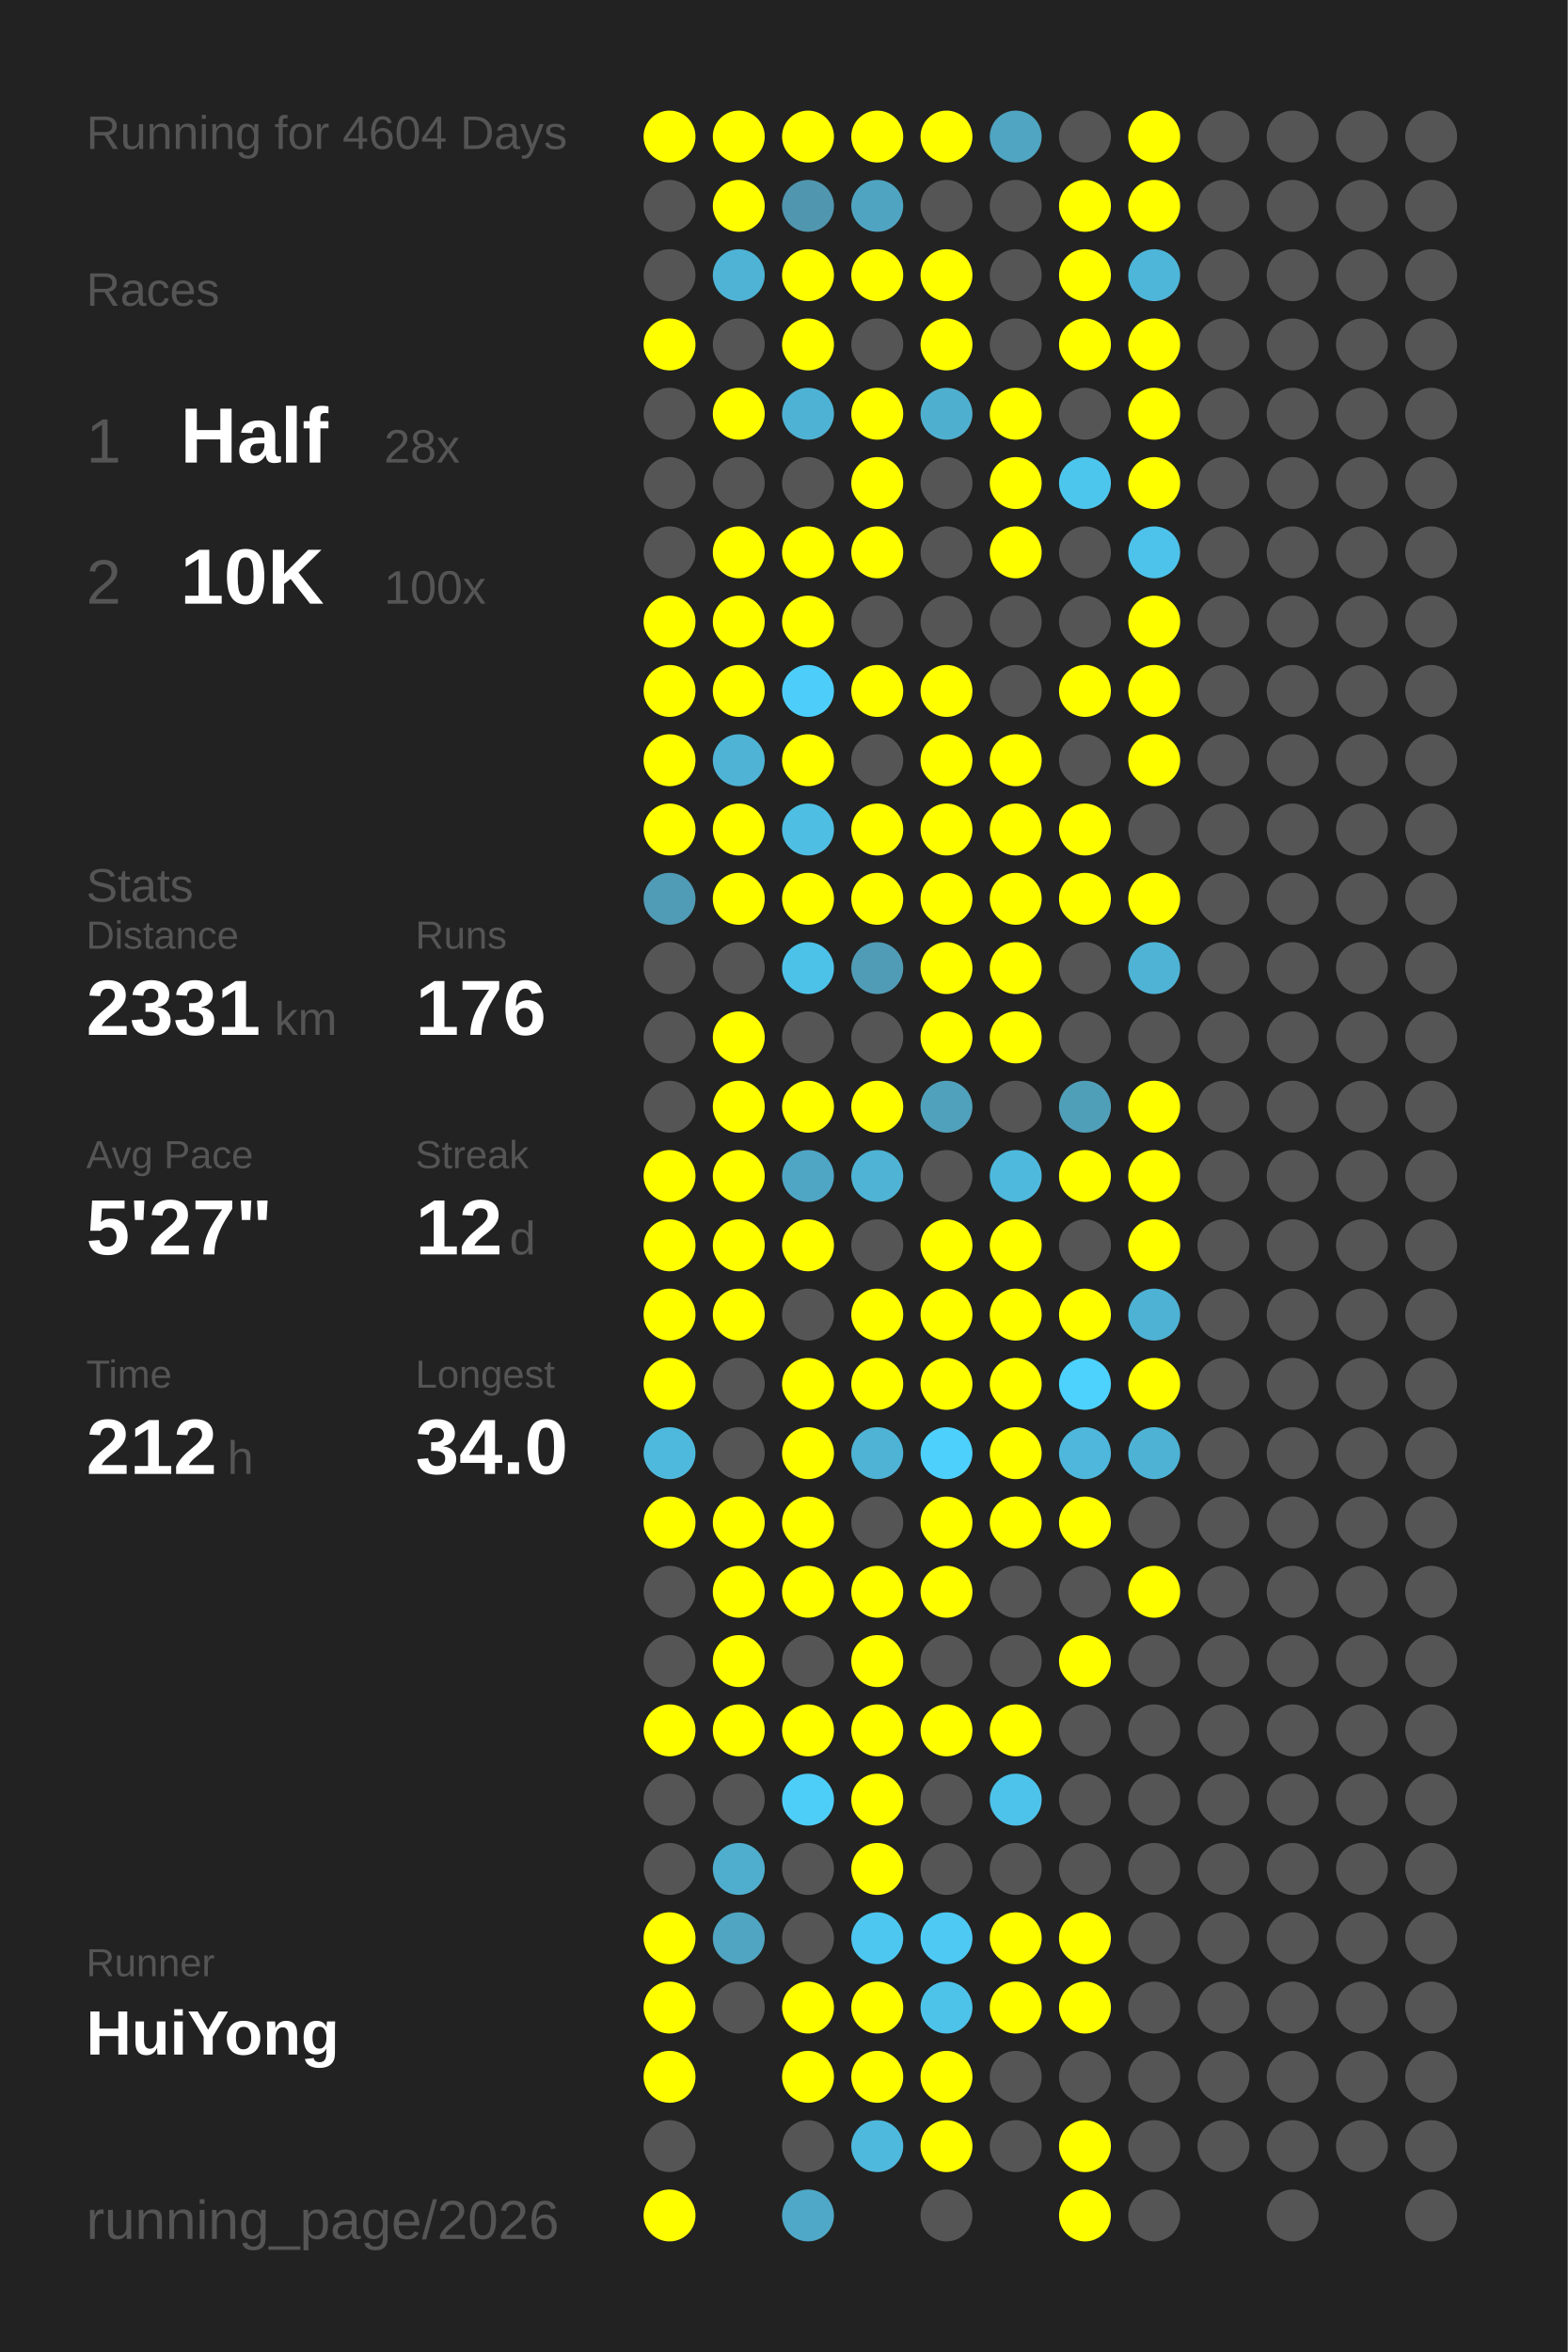
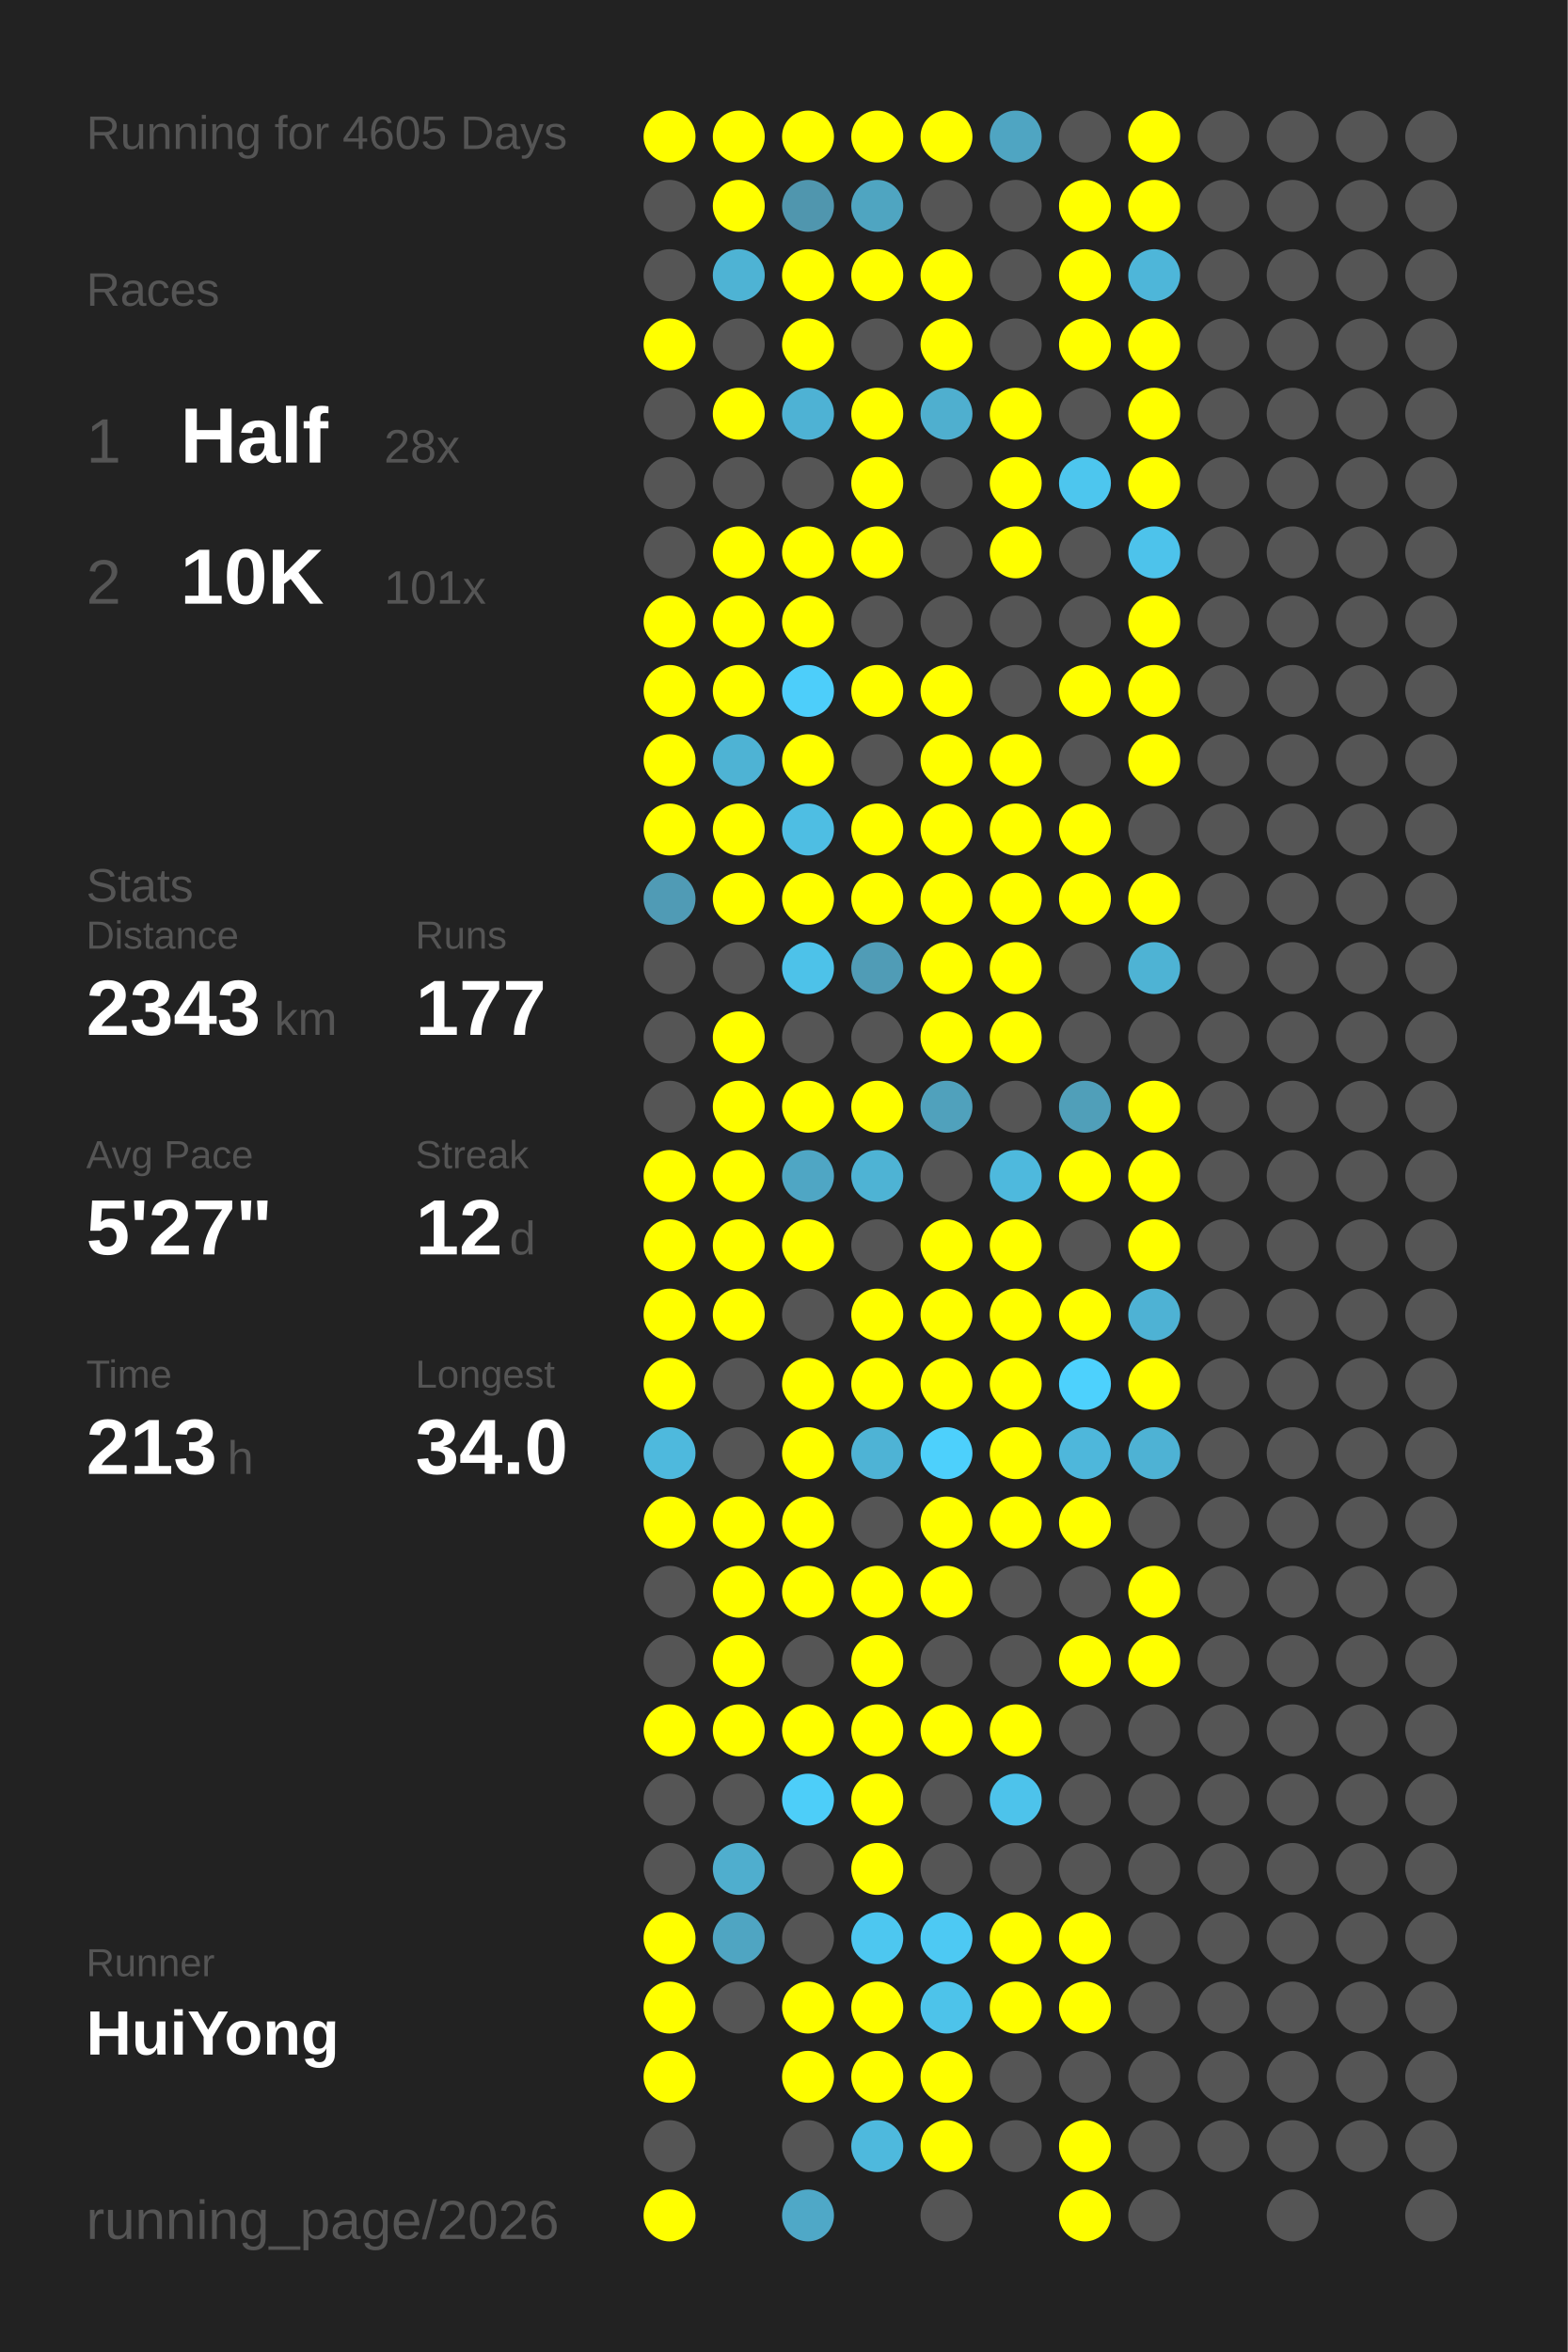
<svg xmlns="http://www.w3.org/2000/svg" baseProfile="full" height="300mm" version="1.1" viewBox="0,0,200,300" width="200mm">
  <defs />
  <rect fill="#222222" height="300" width="200" x="0" y="0" />
-   <text fill="#555555" style="font-size:6px; font-family:Arial;" x="11" y="19">Running for 4604 Days</text>
+   <text fill="#555555" style="font-size:6px; font-family:Arial;" x="11" y="19">Running for 4605 Days</text>
  <text fill="#555555" style="font-size:6px; font-family:Arial;" x="11" y="39">Races</text>
  <text fill="#555555" style="font-size:8px; font-family:Arial;" x="11" y="59">1</text>
  <text fill="#FFFFFF" style="font-size:10px; font-family:Arial; font-weight:bold;" x="23" y="59">Half</text>
  <text fill="#555555" style="font-size:6px; font-family:Arial;" x="49" y="59">28x</text>
  <text fill="#555555" style="font-size:8px; font-family:Arial;" x="11" y="77">2</text>
  <text fill="#FFFFFF" style="font-size:10px; font-family:Arial; font-weight:bold;" x="23" y="77">10K</text>
-   <text fill="#555555" style="font-size:6px; font-family:Arial;" x="49" y="77">100x</text>
+   <text fill="#555555" style="font-size:6px; font-family:Arial;" x="49" y="77">101x</text>
  <text fill="#555555" style="font-size:6px; font-family:Arial;" x="11" y="115">Stats</text>
  <text fill="#555555" style="font-size:5px; font-family:Arial;" x="11" y="121">Distance</text>
-   <text fill="#FFFFFF" style="font-size:10px; font-family:Arial; font-weight:bold;" x="11" y="132">2331</text>
+   <text fill="#FFFFFF" style="font-size:10px; font-family:Arial; font-weight:bold;" x="11" y="132">2343</text>
  <text fill="#555555" style="font-size:6px; font-family:Arial;" x="35" y="132">km</text>
  <text fill="#555555" style="font-size:5px; font-family:Arial;" x="53" y="121">Runs</text>
-   <text fill="#FFFFFF" style="font-size:10px; font-family:Arial; font-weight:bold;" x="53" y="132">176</text>
+   <text fill="#FFFFFF" style="font-size:10px; font-family:Arial; font-weight:bold;" x="53" y="132">177</text>
  <text fill="#555555" style="font-size:5px; font-family:Arial;" x="11" y="149">Avg Pace</text>
  <text fill="#FFFFFF" style="font-size:10px; font-family:Arial; font-weight:bold;" x="11" y="160">5'27"</text>
  <text fill="#555555" style="font-size:5px; font-family:Arial;" x="53" y="149">Streak</text>
  <text fill="#FFFFFF" style="font-size:10px; font-family:Arial; font-weight:bold;" x="53" y="160">12</text>
  <text fill="#555555" style="font-size:6px; font-family:Arial;" x="65" y="160">d</text>
  <text fill="#555555" style="font-size:5px; font-family:Arial;" x="11" y="177">Time</text>
-   <text fill="#FFFFFF" style="font-size:10px; font-family:Arial; font-weight:bold;" x="11" y="188">212</text>
+   <text fill="#FFFFFF" style="font-size:10px; font-family:Arial; font-weight:bold;" x="11" y="188">213</text>
  <text fill="#555555" style="font-size:6px; font-family:Arial;" x="29" y="188">h</text>
  <text fill="#555555" style="font-size:5px; font-family:Arial;" x="53" y="177">Longest</text>
  <text fill="#FFFFFF" style="font-size:10px; font-family:Arial; font-weight:bold;" x="53" y="188">34.0</text>
  <text fill="#555555" style="font-size:5px; font-family:Arial;" x="11" y="252.065">Runner</text>
  <text fill="#FFFFFF" style="font-size:8px; font-family:Arial; font-weight:bold;" x="11" y="262.065">HuiYong</text>
  <text fill="#555555" style="font-size:7px; font-family:Arial;" x="11" y="285.581">running_page/2026</text>
  <circle cx="85.417" cy="17.419" fill="#FFFF00" r="3.312" />
  <circle cx="85.417" cy="26.258" fill="#555555" r="3.312" />
  <circle cx="85.417" cy="35.097" fill="#555555" r="3.312" />
  <circle cx="85.417" cy="43.935" fill="#FFFF00" r="3.312" />
  <circle cx="85.417" cy="52.774" fill="#555555" r="3.312" />
  <circle cx="85.417" cy="61.613" fill="#555555" r="3.312" />
  <circle cx="85.417" cy="70.452" fill="#555555" r="3.312" />
  <circle cx="85.417" cy="79.29" fill="#FFFF00" r="3.312" />
  <circle cx="85.417" cy="88.129" fill="#FFFF00" r="3.312" />
  <circle cx="85.417" cy="96.968" fill="#FFFF00" r="3.312" />
  <circle cx="85.417" cy="105.806" fill="#FFFF00" r="3.312" />
  <circle cx="85.417" cy="114.645" fill="#509bb5" r="3.312" />
  <circle cx="85.417" cy="123.484" fill="#555555" r="3.312" />
  <circle cx="85.417" cy="132.323" fill="#555555" r="3.312" />
  <circle cx="85.417" cy="141.161" fill="#555555" r="3.312" />
  <circle cx="85.417" cy="150" fill="#FFFF00" r="3.312" />
  <circle cx="85.417" cy="158.839" fill="#FFFF00" r="3.312" />
  <circle cx="85.417" cy="167.677" fill="#FFFF00" r="3.312" />
  <circle cx="85.417" cy="176.516" fill="#FFFF00" r="3.312" />
  <circle cx="85.417" cy="185.355" fill="#4eb9dd" r="3.312" />
  <circle cx="85.417" cy="194.194" fill="#FFFF00" r="3.312" />
  <circle cx="85.417" cy="203.032" fill="#555555" r="3.312" />
  <circle cx="85.417" cy="211.871" fill="#555555" r="3.312" />
  <circle cx="85.417" cy="220.71" fill="#FFFF00" r="3.312" />
  <circle cx="85.417" cy="229.548" fill="#555555" r="3.312" />
  <circle cx="85.417" cy="238.387" fill="#555555" r="3.312" />
  <circle cx="85.417" cy="247.226" fill="#FFFF00" r="3.312" />
  <circle cx="85.417" cy="256.065" fill="#FFFF00" r="3.312" />
  <circle cx="85.417" cy="264.903" fill="#FFFF00" r="3.312" />
  <circle cx="85.417" cy="273.742" fill="#555555" r="3.312" />
  <circle cx="85.417" cy="282.581" fill="#FFFF00" r="3.312" />
  <circle cx="94.25" cy="17.419" fill="#FFFF00" r="3.312" />
  <circle cx="94.25" cy="26.258" fill="#FFFF00" r="3.312" />
  <circle cx="94.25" cy="35.097" fill="#4eb3d4" r="3.312" />
  <circle cx="94.25" cy="43.935" fill="#555555" r="3.312" />
  <circle cx="94.25" cy="52.774" fill="#FFFF00" r="3.312" />
  <circle cx="94.25" cy="61.613" fill="#555555" r="3.312" />
  <circle cx="94.25" cy="70.452" fill="#FFFF00" r="3.312" />
  <circle cx="94.25" cy="79.29" fill="#FFFF00" r="3.312" />
  <circle cx="94.25" cy="88.129" fill="#FFFF00" r="3.312" />
  <circle cx="94.25" cy="96.968" fill="#4eb3d4" r="3.312" />
  <circle cx="94.25" cy="105.806" fill="#FFFF00" r="3.312" />
  <circle cx="94.25" cy="114.645" fill="#FFFF00" r="3.312" />
  <circle cx="94.25" cy="123.484" fill="#555555" r="3.312" />
  <circle cx="94.25" cy="132.323" fill="#FFFF00" r="3.312" />
  <circle cx="94.25" cy="141.161" fill="#FFFF00" r="3.312" />
  <circle cx="94.25" cy="150" fill="#FFFF00" r="3.312" />
  <circle cx="94.25" cy="158.839" fill="#FFFF00" r="3.312" />
  <circle cx="94.25" cy="167.677" fill="#FFFF00" r="3.312" />
  <circle cx="94.25" cy="176.516" fill="#555555" r="3.312" />
  <circle cx="94.25" cy="185.355" fill="#555555" r="3.312" />
  <circle cx="94.25" cy="194.194" fill="#FFFF00" r="3.312" />
  <circle cx="94.25" cy="203.032" fill="#FFFF00" r="3.312" />
  <circle cx="94.25" cy="211.871" fill="#FFFF00" r="3.312" />
  <circle cx="94.25" cy="220.71" fill="#FFFF00" r="3.312" />
  <circle cx="94.25" cy="229.548" fill="#555555" r="3.312" />
  <circle cx="94.25" cy="238.387" fill="#4faece" r="3.312" />
  <circle cx="94.25" cy="247.226" fill="#4fa5c2" r="3.312" />
  <circle cx="94.25" cy="256.065" fill="#555555" r="3.312" />
  <circle cx="103.083" cy="17.419" fill="#FFFF00" r="3.312" />
  <circle cx="103.083" cy="26.258" fill="#5096ae" r="3.312" />
  <circle cx="103.083" cy="35.097" fill="#FFFF00" r="3.312" />
  <circle cx="103.083" cy="43.935" fill="#FFFF00" r="3.312" />
  <circle cx="103.083" cy="52.774" fill="#4eb2d4" r="3.312" />
  <circle cx="103.083" cy="61.613" fill="#555555" r="3.312" />
  <circle cx="103.083" cy="70.452" fill="#FFFF00" r="3.312" />
  <circle cx="103.083" cy="79.29" fill="#FFFF00" r="3.312" />
  <circle cx="103.083" cy="88.129" fill="#4dcefa" r="3.312" />
  <circle cx="103.083" cy="96.968" fill="#FFFF00" r="3.312" />
  <circle cx="103.083" cy="105.806" fill="#4ebee3" r="3.312" />
  <circle cx="103.083" cy="114.645" fill="#FFFF00" r="3.312" />
  <circle cx="103.083" cy="123.484" fill="#4dc2e9" r="3.312" />
  <circle cx="103.083" cy="132.323" fill="#555555" r="3.312" />
  <circle cx="103.083" cy="141.161" fill="#FFFF00" r="3.312" />
  <circle cx="103.083" cy="150" fill="#4fa6c4" r="3.312" />
  <circle cx="103.083" cy="158.839" fill="#FFFF00" r="3.312" />
  <circle cx="103.083" cy="167.677" fill="#555555" r="3.312" />
  <circle cx="103.083" cy="176.516" fill="#FFFF00" r="3.312" />
  <circle cx="103.083" cy="185.355" fill="#FFFF00" r="3.312" />
  <circle cx="103.083" cy="194.194" fill="#FFFF00" r="3.312" />
  <circle cx="103.083" cy="203.032" fill="#FFFF00" r="3.312" />
  <circle cx="103.083" cy="211.871" fill="#555555" r="3.312" />
  <circle cx="103.083" cy="220.71" fill="#FFFF00" r="3.312" />
  <circle cx="103.083" cy="229.548" fill="#4dcef9" r="3.312" />
  <circle cx="103.083" cy="238.387" fill="#555555" r="3.312" />
  <circle cx="103.083" cy="247.226" fill="#555555" r="3.312" />
  <circle cx="103.083" cy="256.065" fill="#FFFF00" r="3.312" />
  <circle cx="103.083" cy="264.903" fill="#FFFF00" r="3.312" />
  <circle cx="103.083" cy="273.742" fill="#555555" r="3.312" />
  <circle cx="103.083" cy="282.581" fill="#4fa8c7" r="3.312" />
  <circle cx="111.917" cy="17.419" fill="#FFFF00" r="3.312" />
  <circle cx="111.917" cy="26.258" fill="#4fa5c1" r="3.312" />
  <circle cx="111.917" cy="35.097" fill="#FFFF00" r="3.312" />
  <circle cx="111.917" cy="43.935" fill="#555555" r="3.312" />
  <circle cx="111.917" cy="52.774" fill="#FFFF00" r="3.312" />
  <circle cx="111.917" cy="61.613" fill="#FFFF00" r="3.312" />
  <circle cx="111.917" cy="70.452" fill="#FFFF00" r="3.312" />
  <circle cx="111.917" cy="79.29" fill="#555555" r="3.312" />
  <circle cx="111.917" cy="88.129" fill="#FFFF00" r="3.312" />
  <circle cx="111.917" cy="96.968" fill="#555555" r="3.312" />
  <circle cx="111.917" cy="105.806" fill="#FFFF00" r="3.312" />
  <circle cx="111.917" cy="114.645" fill="#FFFF00" r="3.312" />
  <circle cx="111.917" cy="123.484" fill="#509cb6" r="3.312" />
  <circle cx="111.917" cy="132.323" fill="#555555" r="3.312" />
  <circle cx="111.917" cy="141.161" fill="#FFFF00" r="3.312" />
  <circle cx="111.917" cy="150" fill="#4eb3d4" r="3.312" />
  <circle cx="111.917" cy="158.839" fill="#555555" r="3.312" />
  <circle cx="111.917" cy="167.677" fill="#FFFF00" r="3.312" />
  <circle cx="111.917" cy="176.516" fill="#FFFF00" r="3.312" />
  <circle cx="111.917" cy="185.355" fill="#4eb3d5" r="3.312" />
  <circle cx="111.917" cy="194.194" fill="#555555" r="3.312" />
  <circle cx="111.917" cy="203.032" fill="#FFFF00" r="3.312" />
  <circle cx="111.917" cy="211.871" fill="#FFFF00" r="3.312" />
  <circle cx="111.917" cy="220.71" fill="#FFFF00" r="3.312" />
  <circle cx="111.917" cy="229.548" fill="#FFFF00" r="3.312" />
  <circle cx="111.917" cy="238.387" fill="#FFFF00" r="3.312" />
  <circle cx="111.917" cy="247.226" fill="#4dc7f0" r="3.312" />
  <circle cx="111.917" cy="256.065" fill="#FFFF00" r="3.312" />
  <circle cx="111.917" cy="264.903" fill="#FFFF00" r="3.312" />
  <circle cx="111.917" cy="273.742" fill="#4eb9dd" r="3.312" />
  <circle cx="120.75" cy="17.419" fill="#FFFF00" r="3.312" />
  <circle cx="120.75" cy="26.258" fill="#555555" r="3.312" />
  <circle cx="120.75" cy="35.097" fill="#FFFF00" r="3.312" />
  <circle cx="120.75" cy="43.935" fill="#FFFF00" r="3.312" />
  <circle cx="120.75" cy="52.774" fill="#4fafcf" r="3.312" />
  <circle cx="120.75" cy="61.613" fill="#555555" r="3.312" />
  <circle cx="120.75" cy="70.452" fill="#555555" r="3.312" />
  <circle cx="120.75" cy="79.29" fill="#555555" r="3.312" />
  <circle cx="120.75" cy="88.129" fill="#FFFF00" r="3.312" />
  <circle cx="120.75" cy="96.968" fill="#FFFF00" r="3.312" />
  <circle cx="120.75" cy="105.806" fill="#FFFF00" r="3.312" />
  <circle cx="120.75" cy="114.645" fill="#FFFF00" r="3.312" />
  <circle cx="120.75" cy="123.484" fill="#FFFF00" r="3.312" />
  <circle cx="120.75" cy="132.323" fill="#FFFF00" r="3.312" />
  <circle cx="120.75" cy="141.161" fill="#50a1bc" r="3.312" />
  <circle cx="120.75" cy="150" fill="#555555" r="3.312" />
  <circle cx="120.75" cy="158.839" fill="#FFFF00" r="3.312" />
  <circle cx="120.75" cy="167.677" fill="#FFFF00" r="3.312" />
  <circle cx="120.75" cy="176.516" fill="#FFFF00" r="3.312" />
  <circle cx="120.75" cy="185.355" fill="#4dd0fc" r="3.312" />
  <circle cx="120.75" cy="194.194" fill="#FFFF00" r="3.312" />
  <circle cx="120.75" cy="203.032" fill="#FFFF00" r="3.312" />
  <circle cx="120.75" cy="211.871" fill="#555555" r="3.312" />
  <circle cx="120.75" cy="220.71" fill="#FFFF00" r="3.312" />
  <circle cx="120.75" cy="229.548" fill="#555555" r="3.312" />
  <circle cx="120.75" cy="238.387" fill="#555555" r="3.312" />
  <circle cx="120.75" cy="247.226" fill="#4dc9f3" r="3.312" />
  <circle cx="120.75" cy="256.065" fill="#4dc3ea" r="3.312" />
  <circle cx="120.75" cy="264.903" fill="#FFFF00" r="3.312" />
  <circle cx="120.75" cy="273.742" fill="#FFFF00" r="3.312" />
  <circle cx="120.75" cy="282.581" fill="#555555" r="3.312" />
  <circle cx="129.583" cy="17.419" fill="#4fa5c2" r="3.312" />
  <circle cx="129.583" cy="26.258" fill="#555555" r="3.312" />
  <circle cx="129.583" cy="35.097" fill="#555555" r="3.312" />
  <circle cx="129.583" cy="43.935" fill="#555555" r="3.312" />
  <circle cx="129.583" cy="52.774" fill="#FFFF00" r="3.312" />
  <circle cx="129.583" cy="61.613" fill="#FFFF00" r="3.312" />
  <circle cx="129.583" cy="70.452" fill="#FFFF00" r="3.312" />
  <circle cx="129.583" cy="79.29" fill="#555555" r="3.312" />
  <circle cx="129.583" cy="88.129" fill="#555555" r="3.312" />
  <circle cx="129.583" cy="96.968" fill="#FFFF00" r="3.312" />
  <circle cx="129.583" cy="105.806" fill="#FFFF00" r="3.312" />
  <circle cx="129.583" cy="114.645" fill="#FFFF00" r="3.312" />
  <circle cx="129.583" cy="123.484" fill="#FFFF00" r="3.312" />
  <circle cx="129.583" cy="132.323" fill="#FFFF00" r="3.312" />
  <circle cx="129.583" cy="141.161" fill="#555555" r="3.312" />
  <circle cx="129.583" cy="150" fill="#4eb9dd" r="3.312" />
  <circle cx="129.583" cy="158.839" fill="#FFFF00" r="3.312" />
  <circle cx="129.583" cy="167.677" fill="#FFFF00" r="3.312" />
  <circle cx="129.583" cy="176.516" fill="#FFFF00" r="3.312" />
  <circle cx="129.583" cy="185.355" fill="#FFFF00" r="3.312" />
  <circle cx="129.583" cy="194.194" fill="#FFFF00" r="3.312" />
  <circle cx="129.583" cy="203.032" fill="#555555" r="3.312" />
  <circle cx="129.583" cy="211.871" fill="#555555" r="3.312" />
  <circle cx="129.583" cy="220.71" fill="#FFFF00" r="3.312" />
  <circle cx="129.583" cy="229.548" fill="#4dc3eb" r="3.312" />
  <circle cx="129.583" cy="238.387" fill="#555555" r="3.312" />
  <circle cx="129.583" cy="247.226" fill="#FFFF00" r="3.312" />
  <circle cx="129.583" cy="256.065" fill="#FFFF00" r="3.312" />
  <circle cx="129.583" cy="264.903" fill="#555555" r="3.312" />
  <circle cx="129.583" cy="273.742" fill="#555555" r="3.312" />
  <circle cx="138.417" cy="17.419" fill="#555555" r="3.312" />
  <circle cx="138.417" cy="26.258" fill="#FFFF00" r="3.312" />
  <circle cx="138.417" cy="35.097" fill="#FFFF00" r="3.312" />
  <circle cx="138.417" cy="43.935" fill="#FFFF00" r="3.312" />
  <circle cx="138.417" cy="52.774" fill="#555555" r="3.312" />
  <circle cx="138.417" cy="61.613" fill="#4dc6ee" r="3.312" />
  <circle cx="138.417" cy="70.452" fill="#555555" r="3.312" />
  <circle cx="138.417" cy="79.29" fill="#555555" r="3.312" />
  <circle cx="138.417" cy="88.129" fill="#FFFF00" r="3.312" />
  <circle cx="138.417" cy="96.968" fill="#555555" r="3.312" />
  <circle cx="138.417" cy="105.806" fill="#FFFF00" r="3.312" />
  <circle cx="138.417" cy="114.645" fill="#FFFF00" r="3.312" />
  <circle cx="138.417" cy="123.484" fill="#555555" r="3.312" />
  <circle cx="138.417" cy="132.323" fill="#555555" r="3.312" />
  <circle cx="138.417" cy="141.161" fill="#509fb9" r="3.312" />
  <circle cx="138.417" cy="150" fill="#FFFF00" r="3.312" />
  <circle cx="138.417" cy="158.839" fill="#555555" r="3.312" />
  <circle cx="138.417" cy="167.677" fill="#FFFF00" r="3.312" />
  <circle cx="138.417" cy="176.516" fill="#4dd1fd" r="3.312" />
  <circle cx="138.417" cy="185.355" fill="#4eb7db" r="3.312" />
  <circle cx="138.417" cy="194.194" fill="#FFFF00" r="3.312" />
  <circle cx="138.417" cy="203.032" fill="#555555" r="3.312" />
  <circle cx="138.417" cy="211.871" fill="#FFFF00" r="3.312" />
  <circle cx="138.417" cy="220.71" fill="#555555" r="3.312" />
  <circle cx="138.417" cy="229.548" fill="#555555" r="3.312" />
  <circle cx="138.417" cy="238.387" fill="#555555" r="3.312" />
  <circle cx="138.417" cy="247.226" fill="#FFFF00" r="3.312" />
  <circle cx="138.417" cy="256.065" fill="#FFFF00" r="3.312" />
  <circle cx="138.417" cy="264.903" fill="#555555" r="3.312" />
  <circle cx="138.417" cy="273.742" fill="#FFFF00" r="3.312" />
  <circle cx="138.417" cy="282.581" fill="#FFFF00" r="3.312" />
  <circle cx="147.25" cy="17.419" fill="#FFFF00" r="3.312" />
  <circle cx="147.25" cy="26.258" fill="#FFFF00" r="3.312" />
  <circle cx="147.25" cy="35.097" fill="#4eb6d9" r="3.312" />
  <circle cx="147.25" cy="43.935" fill="#FFFF00" r="3.312" />
  <circle cx="147.25" cy="52.774" fill="#FFFF00" r="3.312" />
  <circle cx="147.25" cy="61.613" fill="#FFFF00" r="3.312" />
  <circle cx="147.25" cy="70.452" fill="#4dc3eb" r="3.312" />
  <circle cx="147.25" cy="79.29" fill="#FFFF00" r="3.312" />
  <circle cx="147.25" cy="88.129" fill="#FFFF00" r="3.312" />
  <circle cx="147.25" cy="96.968" fill="#FFFF00" r="3.312" />
  <circle cx="147.25" cy="105.806" fill="#555555" r="3.312" />
  <circle cx="147.25" cy="114.645" fill="#FFFF00" r="3.312" />
  <circle cx="147.25" cy="123.484" fill="#4eb3d4" r="3.312" />
  <circle cx="147.25" cy="132.323" fill="#555555" r="3.312" />
  <circle cx="147.25" cy="141.161" fill="#FFFF00" r="3.312" />
  <circle cx="147.25" cy="150" fill="#FFFF00" r="3.312" />
  <circle cx="147.25" cy="158.839" fill="#FFFF00" r="3.312" />
  <circle cx="147.25" cy="167.677" fill="#4eb2d4" r="3.312" />
  <circle cx="147.25" cy="176.516" fill="#FFFF00" r="3.312" />
  <circle cx="147.25" cy="185.355" fill="#4eb2d4" r="3.312" />
  <circle cx="147.25" cy="194.194" fill="#555555" r="3.312" />
  <circle cx="147.25" cy="203.032" fill="#FFFF00" r="3.312" />
-   <circle cx="147.25" cy="211.871" fill="#555555" r="3.312" />
+   <circle cx="147.25" cy="211.871" fill="#FFFF00" r="3.312" />
  <circle cx="147.25" cy="220.71" fill="#555555" r="3.312" />
  <circle cx="147.25" cy="229.548" fill="#555555" r="3.312" />
  <circle cx="147.25" cy="238.387" fill="#555555" r="3.312" />
  <circle cx="147.25" cy="247.226" fill="#555555" r="3.312" />
  <circle cx="147.25" cy="256.065" fill="#555555" r="3.312" />
  <circle cx="147.25" cy="264.903" fill="#555555" r="3.312" />
  <circle cx="147.25" cy="273.742" fill="#555555" r="3.312" />
  <circle cx="147.25" cy="282.581" fill="#555555" r="3.312" />
  <circle cx="156.083" cy="17.419" fill="#555555" r="3.312" />
  <circle cx="156.083" cy="26.258" fill="#555555" r="3.312" />
  <circle cx="156.083" cy="35.097" fill="#555555" r="3.312" />
  <circle cx="156.083" cy="43.935" fill="#555555" r="3.312" />
  <circle cx="156.083" cy="52.774" fill="#555555" r="3.312" />
  <circle cx="156.083" cy="61.613" fill="#555555" r="3.312" />
  <circle cx="156.083" cy="70.452" fill="#555555" r="3.312" />
  <circle cx="156.083" cy="79.29" fill="#555555" r="3.312" />
  <circle cx="156.083" cy="88.129" fill="#555555" r="3.312" />
  <circle cx="156.083" cy="96.968" fill="#555555" r="3.312" />
  <circle cx="156.083" cy="105.806" fill="#555555" r="3.312" />
  <circle cx="156.083" cy="114.645" fill="#555555" r="3.312" />
  <circle cx="156.083" cy="123.484" fill="#555555" r="3.312" />
  <circle cx="156.083" cy="132.323" fill="#555555" r="3.312" />
  <circle cx="156.083" cy="141.161" fill="#555555" r="3.312" />
  <circle cx="156.083" cy="150" fill="#555555" r="3.312" />
  <circle cx="156.083" cy="158.839" fill="#555555" r="3.312" />
  <circle cx="156.083" cy="167.677" fill="#555555" r="3.312" />
  <circle cx="156.083" cy="176.516" fill="#555555" r="3.312" />
  <circle cx="156.083" cy="185.355" fill="#555555" r="3.312" />
  <circle cx="156.083" cy="194.194" fill="#555555" r="3.312" />
  <circle cx="156.083" cy="203.032" fill="#555555" r="3.312" />
  <circle cx="156.083" cy="211.871" fill="#555555" r="3.312" />
  <circle cx="156.083" cy="220.71" fill="#555555" r="3.312" />
  <circle cx="156.083" cy="229.548" fill="#555555" r="3.312" />
  <circle cx="156.083" cy="238.387" fill="#555555" r="3.312" />
  <circle cx="156.083" cy="247.226" fill="#555555" r="3.312" />
  <circle cx="156.083" cy="256.065" fill="#555555" r="3.312" />
  <circle cx="156.083" cy="264.903" fill="#555555" r="3.312" />
  <circle cx="156.083" cy="273.742" fill="#555555" r="3.312" />
  <circle cx="164.917" cy="17.419" fill="#555555" r="3.312" />
  <circle cx="164.917" cy="26.258" fill="#555555" r="3.312" />
  <circle cx="164.917" cy="35.097" fill="#555555" r="3.312" />
  <circle cx="164.917" cy="43.935" fill="#555555" r="3.312" />
  <circle cx="164.917" cy="52.774" fill="#555555" r="3.312" />
  <circle cx="164.917" cy="61.613" fill="#555555" r="3.312" />
  <circle cx="164.917" cy="70.452" fill="#555555" r="3.312" />
  <circle cx="164.917" cy="79.29" fill="#555555" r="3.312" />
  <circle cx="164.917" cy="88.129" fill="#555555" r="3.312" />
  <circle cx="164.917" cy="96.968" fill="#555555" r="3.312" />
  <circle cx="164.917" cy="105.806" fill="#555555" r="3.312" />
  <circle cx="164.917" cy="114.645" fill="#555555" r="3.312" />
  <circle cx="164.917" cy="123.484" fill="#555555" r="3.312" />
  <circle cx="164.917" cy="132.323" fill="#555555" r="3.312" />
  <circle cx="164.917" cy="141.161" fill="#555555" r="3.312" />
  <circle cx="164.917" cy="150" fill="#555555" r="3.312" />
  <circle cx="164.917" cy="158.839" fill="#555555" r="3.312" />
  <circle cx="164.917" cy="167.677" fill="#555555" r="3.312" />
  <circle cx="164.917" cy="176.516" fill="#555555" r="3.312" />
  <circle cx="164.917" cy="185.355" fill="#555555" r="3.312" />
  <circle cx="164.917" cy="194.194" fill="#555555" r="3.312" />
  <circle cx="164.917" cy="203.032" fill="#555555" r="3.312" />
  <circle cx="164.917" cy="211.871" fill="#555555" r="3.312" />
  <circle cx="164.917" cy="220.71" fill="#555555" r="3.312" />
  <circle cx="164.917" cy="229.548" fill="#555555" r="3.312" />
  <circle cx="164.917" cy="238.387" fill="#555555" r="3.312" />
  <circle cx="164.917" cy="247.226" fill="#555555" r="3.312" />
  <circle cx="164.917" cy="256.065" fill="#555555" r="3.312" />
  <circle cx="164.917" cy="264.903" fill="#555555" r="3.312" />
  <circle cx="164.917" cy="273.742" fill="#555555" r="3.312" />
  <circle cx="164.917" cy="282.581" fill="#555555" r="3.312" />
  <circle cx="173.75" cy="17.419" fill="#555555" r="3.312" />
  <circle cx="173.75" cy="26.258" fill="#555555" r="3.312" />
  <circle cx="173.75" cy="35.097" fill="#555555" r="3.312" />
  <circle cx="173.75" cy="43.935" fill="#555555" r="3.312" />
  <circle cx="173.75" cy="52.774" fill="#555555" r="3.312" />
  <circle cx="173.75" cy="61.613" fill="#555555" r="3.312" />
  <circle cx="173.75" cy="70.452" fill="#555555" r="3.312" />
  <circle cx="173.75" cy="79.29" fill="#555555" r="3.312" />
  <circle cx="173.75" cy="88.129" fill="#555555" r="3.312" />
  <circle cx="173.75" cy="96.968" fill="#555555" r="3.312" />
  <circle cx="173.75" cy="105.806" fill="#555555" r="3.312" />
  <circle cx="173.75" cy="114.645" fill="#555555" r="3.312" />
  <circle cx="173.75" cy="123.484" fill="#555555" r="3.312" />
  <circle cx="173.75" cy="132.323" fill="#555555" r="3.312" />
  <circle cx="173.75" cy="141.161" fill="#555555" r="3.312" />
  <circle cx="173.75" cy="150" fill="#555555" r="3.312" />
  <circle cx="173.75" cy="158.839" fill="#555555" r="3.312" />
  <circle cx="173.75" cy="167.677" fill="#555555" r="3.312" />
  <circle cx="173.75" cy="176.516" fill="#555555" r="3.312" />
  <circle cx="173.75" cy="185.355" fill="#555555" r="3.312" />
  <circle cx="173.75" cy="194.194" fill="#555555" r="3.312" />
  <circle cx="173.75" cy="203.032" fill="#555555" r="3.312" />
  <circle cx="173.75" cy="211.871" fill="#555555" r="3.312" />
  <circle cx="173.75" cy="220.71" fill="#555555" r="3.312" />
  <circle cx="173.75" cy="229.548" fill="#555555" r="3.312" />
  <circle cx="173.75" cy="238.387" fill="#555555" r="3.312" />
  <circle cx="173.75" cy="247.226" fill="#555555" r="3.312" />
  <circle cx="173.75" cy="256.065" fill="#555555" r="3.312" />
  <circle cx="173.75" cy="264.903" fill="#555555" r="3.312" />
  <circle cx="173.75" cy="273.742" fill="#555555" r="3.312" />
  <circle cx="182.583" cy="17.419" fill="#555555" r="3.312" />
  <circle cx="182.583" cy="26.258" fill="#555555" r="3.312" />
  <circle cx="182.583" cy="35.097" fill="#555555" r="3.312" />
  <circle cx="182.583" cy="43.935" fill="#555555" r="3.312" />
  <circle cx="182.583" cy="52.774" fill="#555555" r="3.312" />
  <circle cx="182.583" cy="61.613" fill="#555555" r="3.312" />
  <circle cx="182.583" cy="70.452" fill="#555555" r="3.312" />
  <circle cx="182.583" cy="79.29" fill="#555555" r="3.312" />
  <circle cx="182.583" cy="88.129" fill="#555555" r="3.312" />
  <circle cx="182.583" cy="96.968" fill="#555555" r="3.312" />
  <circle cx="182.583" cy="105.806" fill="#555555" r="3.312" />
  <circle cx="182.583" cy="114.645" fill="#555555" r="3.312" />
  <circle cx="182.583" cy="123.484" fill="#555555" r="3.312" />
  <circle cx="182.583" cy="132.323" fill="#555555" r="3.312" />
  <circle cx="182.583" cy="141.161" fill="#555555" r="3.312" />
  <circle cx="182.583" cy="150" fill="#555555" r="3.312" />
  <circle cx="182.583" cy="158.839" fill="#555555" r="3.312" />
  <circle cx="182.583" cy="167.677" fill="#555555" r="3.312" />
  <circle cx="182.583" cy="176.516" fill="#555555" r="3.312" />
  <circle cx="182.583" cy="185.355" fill="#555555" r="3.312" />
  <circle cx="182.583" cy="194.194" fill="#555555" r="3.312" />
  <circle cx="182.583" cy="203.032" fill="#555555" r="3.312" />
  <circle cx="182.583" cy="211.871" fill="#555555" r="3.312" />
  <circle cx="182.583" cy="220.71" fill="#555555" r="3.312" />
  <circle cx="182.583" cy="229.548" fill="#555555" r="3.312" />
  <circle cx="182.583" cy="238.387" fill="#555555" r="3.312" />
  <circle cx="182.583" cy="247.226" fill="#555555" r="3.312" />
  <circle cx="182.583" cy="256.065" fill="#555555" r="3.312" />
  <circle cx="182.583" cy="264.903" fill="#555555" r="3.312" />
  <circle cx="182.583" cy="273.742" fill="#555555" r="3.312" />
  <circle cx="182.583" cy="282.581" fill="#555555" r="3.312" />
</svg>
